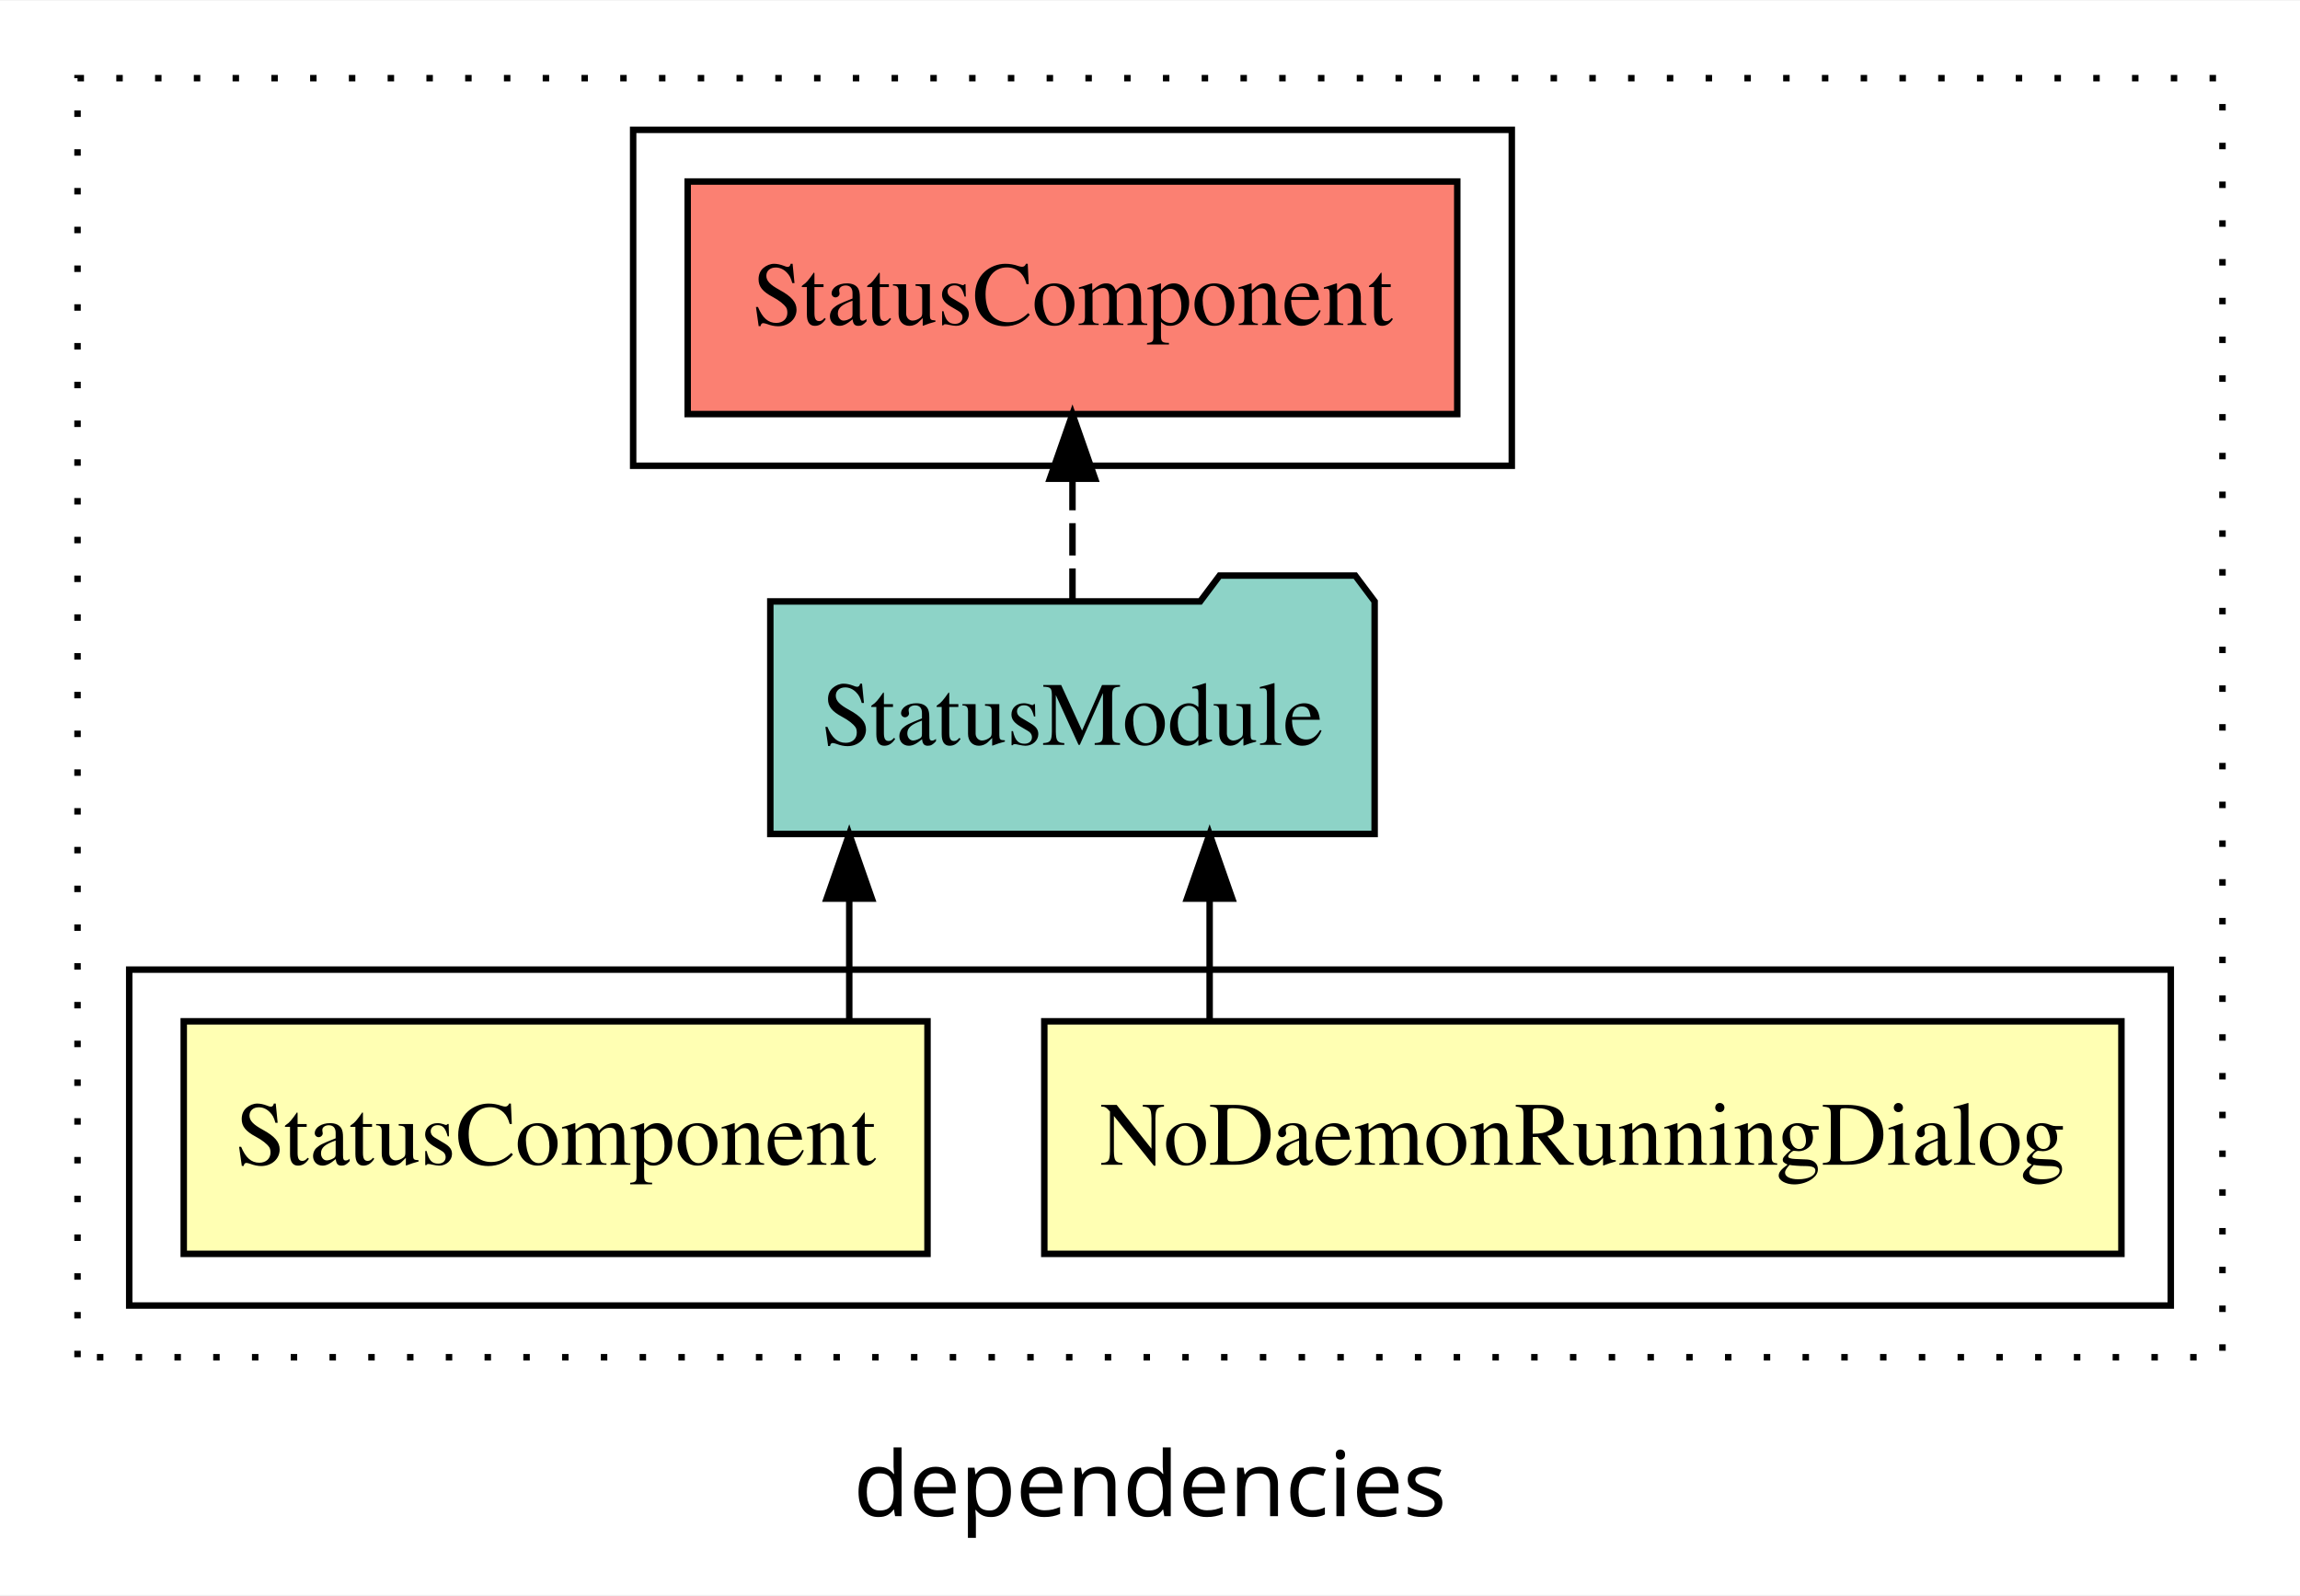
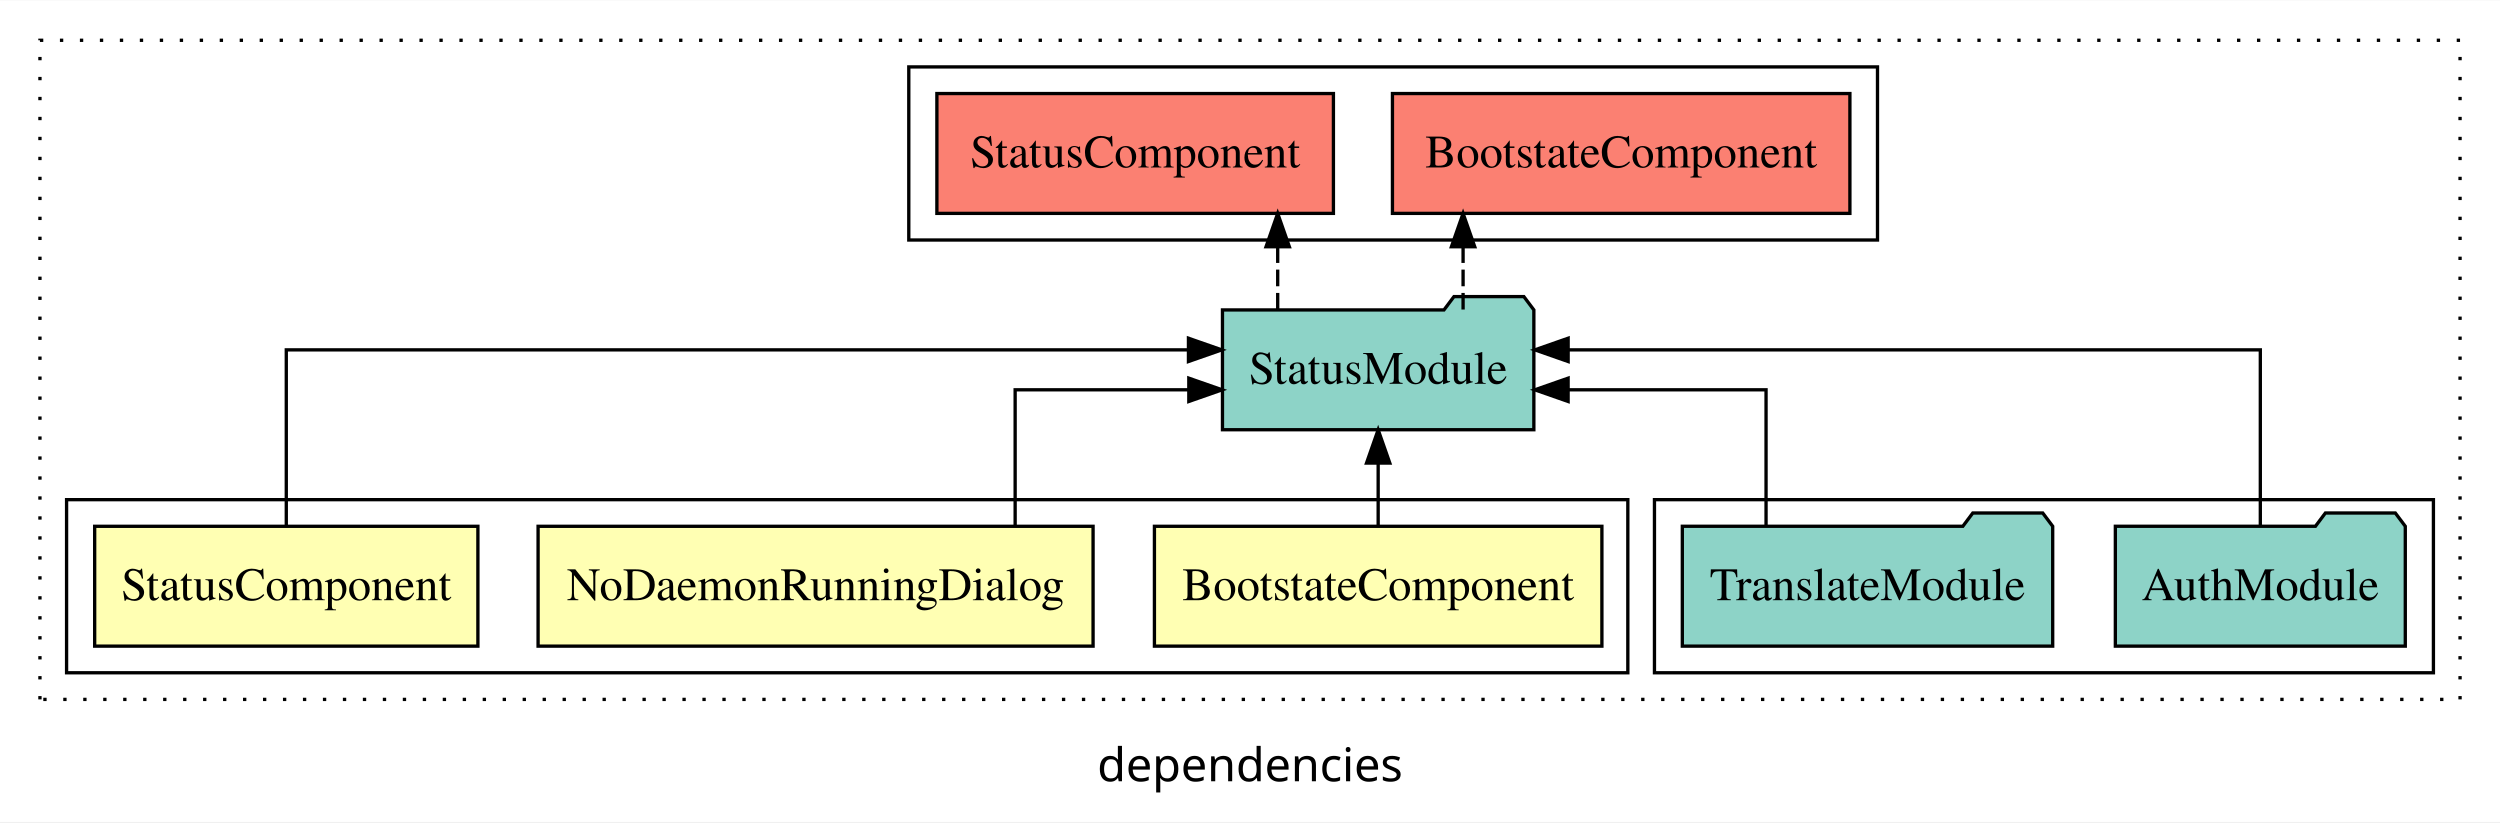
- <svg xmlns="http://www.w3.org/2000/svg" width="356pt" height="247pt" viewBox="0.00 0.00 356.00 246.80">
+ <svg xmlns="http://www.w3.org/2000/svg" width="751pt" height="247pt" viewBox="0.00 0.00 751.00 246.80">
  <g id="graph0" class="graph" transform="scale(1 1) rotate(0) translate(4 242.8)">
-     <polygon fill="white" stroke="transparent" points="-4,4 -4,-242.8 352,-242.8 352,4 -4,4" />
-     <text text-anchor="middle" x="174" y="-8.2" font-family="sans-serif" font-size="14.00">dependencies</text>
+     <polygon fill="white" stroke="transparent" points="-4,4 -4,-242.8 747,-242.8 747,4 -4,4" />
+     <text text-anchor="middle" x="371.5" y="-8.2" font-family="sans-serif" font-size="14.00">dependencies</text>
    <g id="clust1" class="cluster">
-       <polygon fill="none" stroke="black" stroke-dasharray="1,5" points="8,-32.8 8,-230.8 340,-230.8 340,-32.8 8,-32.8" />
+       <polygon fill="none" stroke="black" stroke-dasharray="1,5" points="8,-32.8 8,-230.8 735,-230.8 735,-32.8 8,-32.8" />
+     </g>
+     <g id="clust6" class="cluster">
+       <polygon fill="none" stroke="black" points="493,-40.8 493,-92.8 727,-92.8 727,-40.8 493,-40.8" />
    </g>
    <g id="clust2" class="cluster">
-       <polygon fill="none" stroke="black" points="16,-40.8 16,-92.8 332,-92.8 332,-40.8 16,-40.8" />
+       <polygon fill="none" stroke="black" points="16,-40.8 16,-92.8 485,-92.8 485,-40.8 16,-40.8" />
    </g>
-     <g id="clust6" class="cluster">
-       <polygon fill="none" stroke="black" points="94,-170.8 94,-222.8 230,-222.8 230,-170.8 94,-170.8" />
+     <g id="clust7" class="cluster">
+       <polygon fill="none" stroke="black" points="269,-170.8 269,-222.8 560,-222.8 560,-170.8 269,-170.8" />
    </g>
    <g id="node1" class="node">
+       <polygon fill="#ffffb3" stroke="black" points="477.21,-84.8 342.79,-84.8 342.79,-48.8 477.21,-48.8 477.21,-84.8" />
+       <text text-anchor="middle" x="410" y="-62.6" font-family="Times,serif" font-size="14.00">BootstateComponent</text>
+     </g>
+     <g id="node4" class="node">
+       <polygon fill="#8dd3c7" stroke="black" points="456.77,-149.8 453.77,-153.8 432.77,-153.8 429.77,-149.8 363.23,-149.8 363.23,-113.8 456.77,-113.8 456.77,-149.8" />
+       <text text-anchor="middle" x="410" y="-127.6" font-family="Times,serif" font-size="14.00">StatusModule</text>
+     </g>
+     <g id="edge1" class="edge">
+       <path fill="none" stroke="black" d="M410,-84.91C410,-84.91 410,-103.79 410,-103.79" />
+       <polygon fill="black" stroke="black" points="406.5,-103.79 410,-113.79 413.5,-103.79 406.5,-103.79" />
+     </g>
+     <g id="node2" class="node">
      <polygon fill="#ffffb3" stroke="black" points="324.36,-84.8 157.64,-84.8 157.64,-48.8 324.36,-48.8 324.36,-84.8" />
      <text text-anchor="middle" x="241" y="-62.6" font-family="Times,serif" font-size="14.00">NoDaemonRunningDialog</text>
    </g>
+     <g id="edge2" class="edge">
+       <path fill="none" stroke="black" d="M300.95,-84.82C300.95,-102.17 300.95,-125.8 300.95,-125.8 300.95,-125.8 353.12,-125.8 353.12,-125.8" />
+       <polygon fill="black" stroke="black" points="353.12,-129.3 363.12,-125.8 353.12,-122.3 353.12,-129.3" />
+     </g>
    <g id="node3" class="node">
-       <polygon fill="#8dd3c7" stroke="black" points="208.77,-149.8 205.77,-153.8 184.77,-153.8 181.77,-149.8 115.23,-149.8 115.23,-113.8 208.77,-113.8 208.77,-149.8" />
-       <text text-anchor="middle" x="162" y="-127.6" font-family="Times,serif" font-size="14.00">StatusModule</text>
-     </g>
-     <g id="edge1" class="edge">
-       <path fill="none" stroke="black" d="M183.23,-84.91C183.23,-84.91 183.23,-103.79 183.23,-103.79" />
-       <polygon fill="black" stroke="black" points="179.73,-103.79 183.23,-113.79 186.73,-103.79 179.73,-103.79" />
-     </g>
-     <g id="node2" class="node">
      <polygon fill="#ffffb3" stroke="black" points="139.56,-84.8 24.44,-84.8 24.44,-48.8 139.56,-48.8 139.56,-84.8" />
      <text text-anchor="middle" x="82" y="-62.6" font-family="Times,serif" font-size="14.00">StatusComponent</text>
    </g>
-     <g id="edge2" class="edge">
-       <path fill="none" stroke="black" d="M127.45,-84.91C127.45,-84.91 127.45,-103.79 127.45,-103.79" />
-       <polygon fill="black" stroke="black" points="123.95,-103.79 127.45,-113.79 130.95,-103.79 123.95,-103.79" />
+     <g id="edge3" class="edge">
+       <path fill="none" stroke="black" d="M82,-85.08C82,-106.12 82,-137.8 82,-137.8 82,-137.8 353.01,-137.8 353.01,-137.8" />
+       <polygon fill="black" stroke="black" points="353.01,-141.3 363.01,-137.8 353.01,-134.3 353.01,-141.3" />
    </g>
-     <g id="node4" class="node">
-       <polygon fill="#fb8072" stroke="black" points="221.56,-214.8 102.44,-214.8 102.44,-178.8 221.56,-178.8 221.56,-214.8" />
-       <text text-anchor="middle" x="162" y="-192.6" font-family="Times,serif" font-size="14.00">StatusComponent </text>
+     <g id="node7" class="node">
+       <polygon fill="#fb8072" stroke="black" points="551.71,-214.8 414.29,-214.8 414.29,-178.8 551.71,-178.8 551.71,-214.8" />
+       <text text-anchor="middle" x="483" y="-192.6" font-family="Times,serif" font-size="14.00">BootstateComponent </text>
    </g>
-     <g id="edge3" class="edge">
-       <path fill="none" stroke="black" stroke-dasharray="5,2" d="M162,-149.91C162,-149.91 162,-168.79 162,-168.79" />
-       <polygon fill="black" stroke="black" points="158.5,-168.79 162,-178.79 165.5,-168.79 158.5,-168.79" />
+     <g id="edge6" class="edge">
+       <path fill="none" stroke="black" stroke-dasharray="5,2" d="M435.51,-149.91C435.51,-149.91 435.51,-168.79 435.51,-168.79" />
+       <polygon fill="black" stroke="black" points="432.01,-168.79 435.51,-178.79 439.01,-168.79 432.01,-168.79" />
+     </g>
+     <g id="node8" class="node">
+       <polygon fill="#fb8072" stroke="black" points="396.56,-214.8 277.44,-214.8 277.44,-178.8 396.56,-178.8 396.56,-214.8" />
+       <text text-anchor="middle" x="337" y="-192.6" font-family="Times,serif" font-size="14.00">StatusComponent </text>
+     </g>
+     <g id="edge7" class="edge">
+       <path fill="none" stroke="black" stroke-dasharray="5,2" d="M379.82,-149.91C379.82,-149.91 379.82,-168.79 379.82,-168.79" />
+       <polygon fill="black" stroke="black" points="376.32,-168.79 379.82,-178.79 383.32,-168.79 376.32,-168.79" />
+     </g>
+     <g id="node5" class="node">
+       <polygon fill="#8dd3c7" stroke="black" points="718.55,-84.8 715.55,-88.8 694.55,-88.8 691.55,-84.8 631.45,-84.8 631.45,-48.8 718.55,-48.8 718.55,-84.8" />
+       <text text-anchor="middle" x="675" y="-62.6" font-family="Times,serif" font-size="14.00">AuthModule</text>
+     </g>
+     <g id="edge4" class="edge">
+       <path fill="none" stroke="black" d="M675,-85.08C675,-106.12 675,-137.8 675,-137.8 675,-137.8 467.07,-137.8 467.07,-137.8" />
+       <polygon fill="black" stroke="black" points="467.07,-134.3 457.07,-137.8 467.07,-141.3 467.07,-134.3" />
+     </g>
+     <g id="node6" class="node">
+       <polygon fill="#8dd3c7" stroke="black" points="612.63,-84.8 609.63,-88.8 588.63,-88.8 585.63,-84.8 501.37,-84.8 501.37,-48.8 612.63,-48.8 612.63,-84.8" />
+       <text text-anchor="middle" x="557" y="-62.6" font-family="Times,serif" font-size="14.00">TranslateModule</text>
+     </g>
+     <g id="edge5" class="edge">
+       <path fill="none" stroke="black" d="M526.52,-84.82C526.52,-102.17 526.52,-125.8 526.52,-125.8 526.52,-125.8 467.06,-125.8 467.06,-125.8" />
+       <polygon fill="black" stroke="black" points="467.06,-122.3 457.06,-125.8 467.06,-129.3 467.06,-122.3" />
    </g>
  </g>
</svg>
